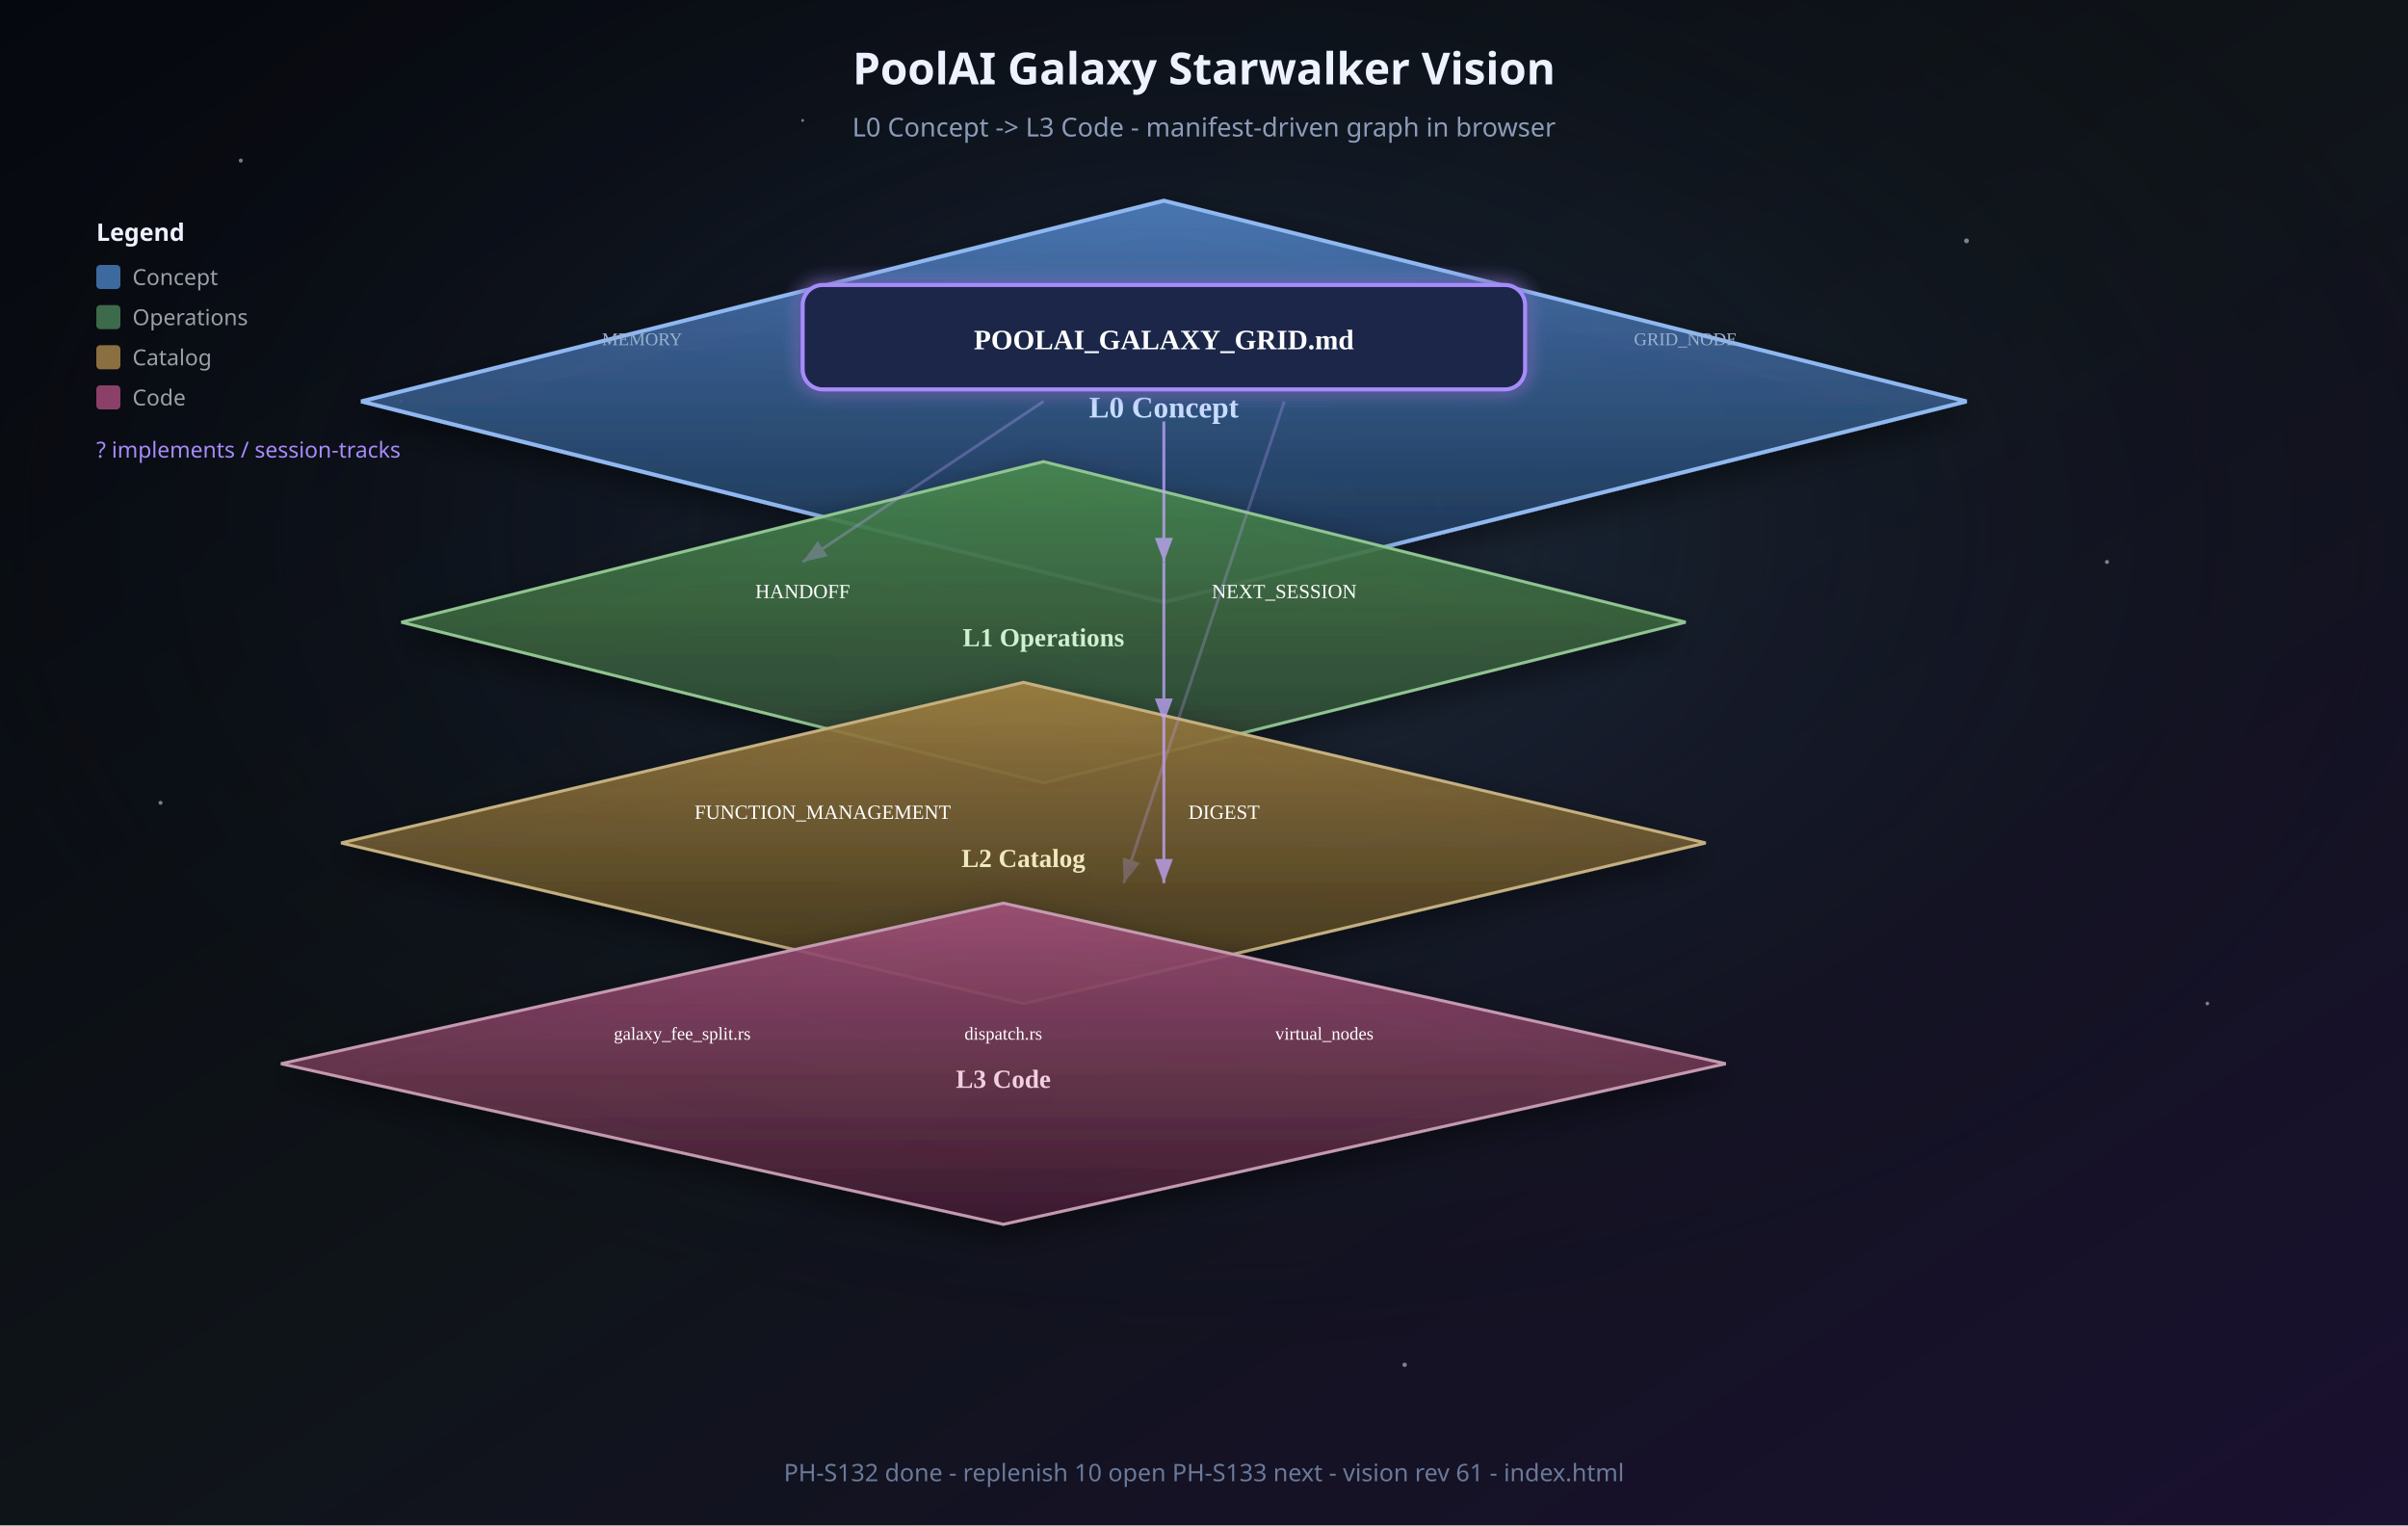
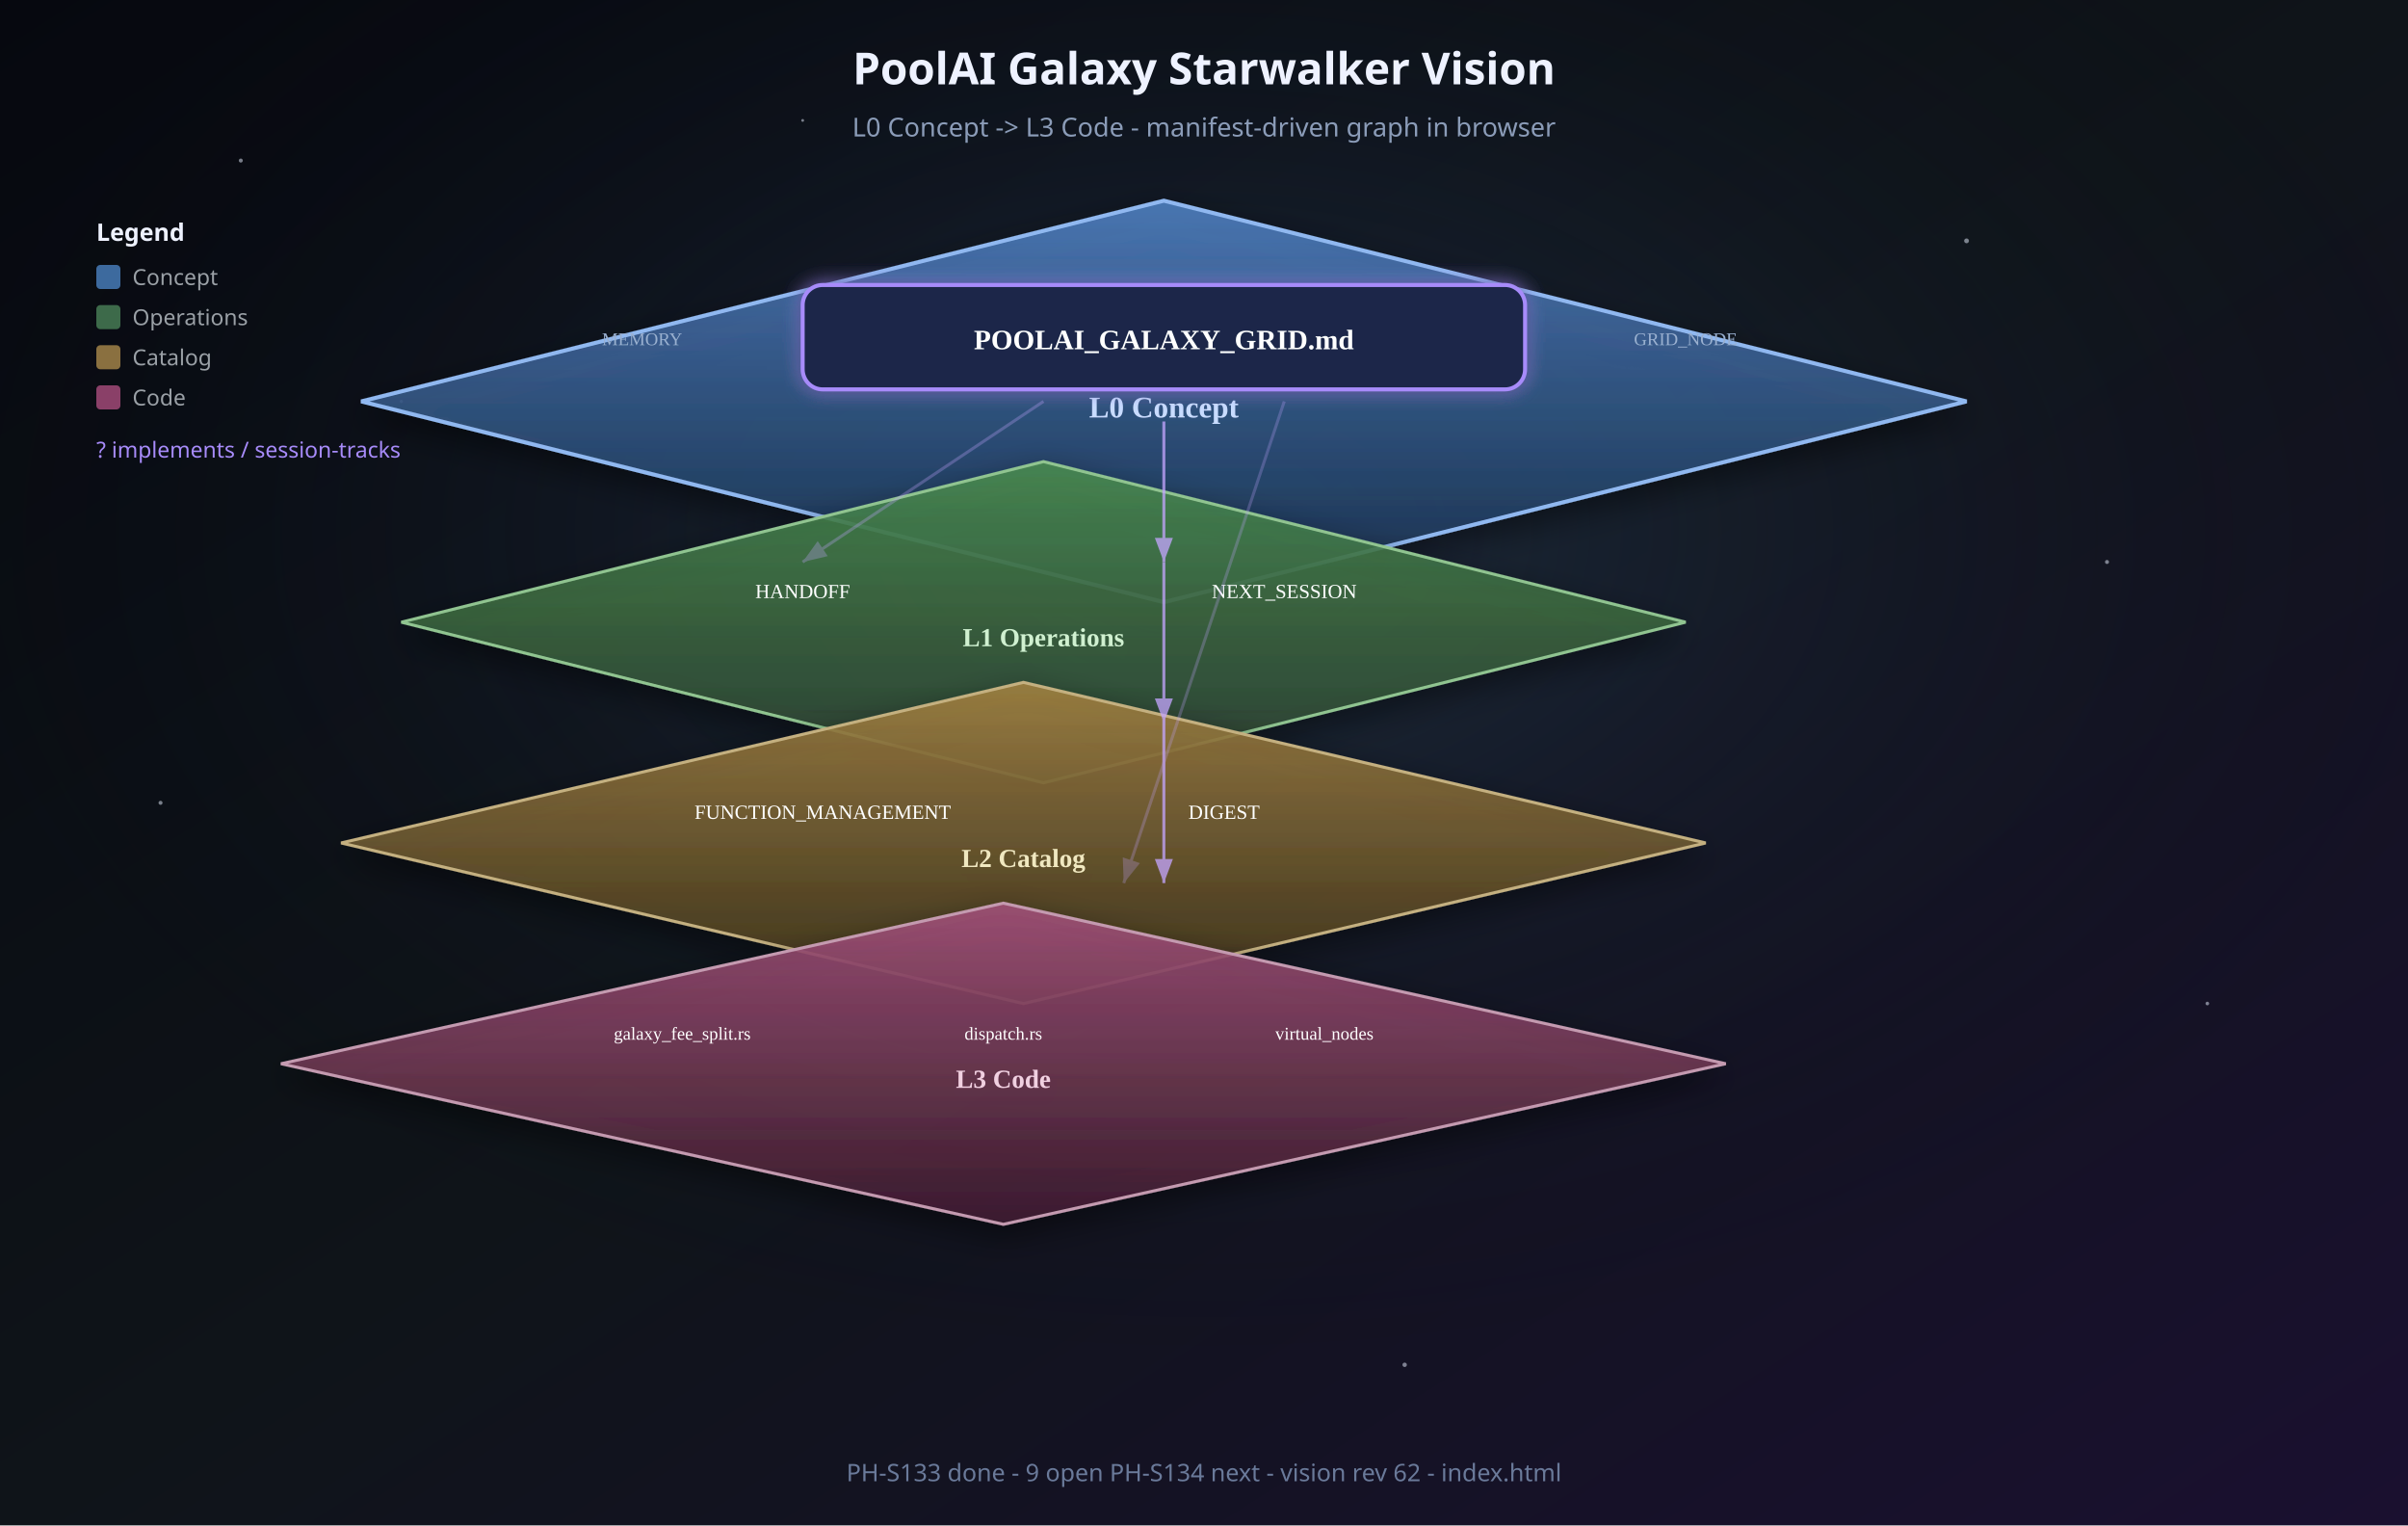
<svg xmlns="http://www.w3.org/2000/svg" viewBox="0 0 1200 760" role="img" aria-labelledby="title desc">
  <defs>
    <linearGradient id="bg" x1="0%" y1="0%" x2="100%" y2="100%">
      <stop offset="0%" stop-color="#06080f" />
      <stop offset="50%" stop-color="#0f1419" />
      <stop offset="100%" stop-color="#1a1030" />
    </linearGradient>
    <radialGradient id="nebula" cx="50%" cy="35%" r="55%">
      <stop offset="0%" stop-color="#3d5a8a" stop-opacity="0.35" />
      <stop offset="100%" stop-color="#06080f" stop-opacity="0" />
    </radialGradient>
    <linearGradient id="planeL0" x1="0%" y1="0%" x2="0%" y2="100%">
      <stop offset="0%" stop-color="#4a7ab8" stop-opacity="0.95" />
      <stop offset="100%" stop-color="#1e3350" stop-opacity="0.85" />
    </linearGradient>
    <linearGradient id="planeL1" x1="0%" y1="0%" x2="0%" y2="100%">
      <stop offset="0%" stop-color="#4a8a50" stop-opacity="0.9" />
      <stop offset="100%" stop-color="#2a4030" stop-opacity="0.85" />
    </linearGradient>
    <linearGradient id="planeL2" x1="0%" y1="0%" x2="0%" y2="100%">
      <stop offset="0%" stop-color="#a08040" stop-opacity="0.9" />
      <stop offset="100%" stop-color="#403520" stop-opacity="0.85" />
    </linearGradient>
    <linearGradient id="planeL3" x1="0%" y1="0%" x2="0%" y2="100%">
      <stop offset="0%" stop-color="#a05078" stop-opacity="0.9" />
      <stop offset="100%" stop-color="#402030" stop-opacity="0.85" />
    </linearGradient>
    <filter id="shadow" x="-30%" y="-30%" width="160%" height="160%">
      <feDropShadow dx="0" dy="6" stdDeviation="8" flood-color="#000" flood-opacity="0.5" />
    </filter>
    <filter id="glow" x="-50%" y="-50%" width="200%" height="200%">
      <feGaussianBlur stdDeviation="4" result="b" />
      <feMerge>
        <feMergeNode in="b" />
        <feMergeNode in="SourceGraphic" />
      </feMerge>
    </filter>
    <marker id="arrow" markerWidth="10" markerHeight="10" refX="8" refY="3" orient="auto">
      <path d="M0,0 L8,3 L0,6 Z" fill="#c4a5ff" />
    </marker>
  </defs>
  <rect width="1200" height="760" fill="url(#bg)" />
  <rect width="1200" height="760" fill="url(#nebula)" />
  <g fill="#e8f0ff" opacity="0.5">
    <circle cx="120" cy="80" r="1" />
    <circle cx="980" cy="120" r="1.2" />
    <circle cx="200" cy="200" r="0.8" />
    <circle cx="1050" cy="280" r="1" />
    <circle cx="80" cy="400" r="1" />
    <circle cx="1100" cy="500" r="0.9" />
    <circle cx="400" cy="60" r="0.7" />
    <circle cx="700" cy="680" r="1.1" />
  </g>
  <text x="600" y="42" text-anchor="middle" fill="#eef2ff" font-family="Segoe UI, system-ui, sans-serif" font-size="22" font-weight="600">PoolAI Galaxy Starwalker Vision</text>
  <text x="600" y="68" text-anchor="middle" fill="#8b9cb8" font-family="Segoe UI, system-ui, sans-serif" font-size="13">L0 Concept -&gt; L3 Code - manifest-driven graph in browser</text>
  <g transform="translate(180, 100)" filter="url(#shadow)">
    <path d="M0 100 L400 0 L800 100 L400 200 Z" fill="url(#planeL0)" stroke="#90b8f0" stroke-width="2" />
    <text x="400" y="108" text-anchor="middle" fill="#c8dcff" font-size="15" font-weight="700">L0 Concept</text>
    <g filter="url(#glow)">
      <rect x="220" y="42" width="360" height="52" rx="10" fill="#1a2848" stroke="#a78bfa" stroke-width="2" />
      <text x="400" y="74" text-anchor="middle" fill="#fff" font-size="14" font-weight="700">POOLAI_GALAXY_GRID.md</text>
    </g>
    <text x="140" y="72" text-anchor="middle" fill="#9ab0d0" font-size="9">MEMORY</text>
    <text x="660" y="72" text-anchor="middle" fill="#9ab0d0" font-size="9">GRID_NODE</text>
  </g>
  <g transform="translate(200, 230)" filter="url(#shadow)">
    <path d="M0 80 L320 0 L640 80 L320 160 Z" fill="url(#planeL1)" stroke="#90c490" stroke-width="1.5" />
    <text x="320" y="92" text-anchor="middle" fill="#d0f0d0" font-size="13" font-weight="600">L1 Operations</text>
    <text x="200" y="68" text-anchor="middle" fill="#fff" font-size="10">HANDOFF</text>
    <text x="440" y="68" text-anchor="middle" fill="#fff" font-size="10">NEXT_SESSION</text>
  </g>
  <g transform="translate(170, 340)" filter="url(#shadow)">
    <path d="M0 80 L340 0 L680 80 L340 160 Z" fill="url(#planeL2)" stroke="#c4b080" stroke-width="1.5" />
    <text x="340" y="92" text-anchor="middle" fill="#f0e8c0" font-size="13" font-weight="600">L2 Catalog</text>
    <text x="240" y="68" text-anchor="middle" fill="#fff" font-size="10">FUNCTION_MANAGEMENT</text>
    <text x="440" y="68" text-anchor="middle" fill="#fff" font-size="10">DIGEST</text>
  </g>
  <g transform="translate(140, 450)" filter="url(#shadow)">
    <path d="M0 80 L360 0 L720 80 L360 160 Z" fill="url(#planeL3)" stroke="#c49ab0" stroke-width="1.5" />
    <text x="360" y="92" text-anchor="middle" fill="#f0d0e0" font-size="13" font-weight="600">L3 Code</text>
    <text x="200" y="68" text-anchor="middle" fill="#fff" font-size="9">galaxy_fee_split.rs</text>
    <text x="360" y="68" text-anchor="middle" fill="#fff" font-size="9">dispatch.rs</text>
    <text x="520" y="68" text-anchor="middle" fill="#fff" font-size="9">virtual_nodes</text>
  </g>
  <g fill="none" stroke="#c4a5ff" stroke-width="1.5" marker-end="url(#arrow)" opacity="0.75">
    <path d="M580 210 L580 280" />
    <path d="M580 280 L580 360" />
    <path d="M580 360 L580 440" />
    <path d="M520 200 L400 280" opacity="0.4" />
    <path d="M640 200 L560 440" opacity="0.35" />
  </g>
  <g transform="translate(48, 120)" font-family="Segoe UI, system-ui, sans-serif" font-size="11">
    <text x="0" y="0" fill="#eef2ff" font-weight="600" font-size="12">Legend</text>
    <rect x="0" y="12" width="12" height="12" rx="2" fill="#3d6a9e" />
    <text x="18" y="22" fill="#9aa0a6">Concept</text>
    <rect x="0" y="32" width="12" height="12" rx="2" fill="#3d6a4a" />
    <text x="18" y="42" fill="#9aa0a6">Operations</text>
    <rect x="0" y="52" width="12" height="12" rx="2" fill="#8a7040" />
    <text x="18" y="62" fill="#9aa0a6">Catalog</text>
    <rect x="0" y="72" width="12" height="12" rx="2" fill="#8a4068" />
    <text x="18" y="82" fill="#9aa0a6">Code</text>
    <text x="0" y="108" fill="#a78bfa">? implements / session-tracks</text>
  </g>
-   <text x="600" y="738" text-anchor="middle" fill="#6a7a9a" font-family="Segoe UI, system-ui, sans-serif" font-size="12">PH-S132 done - replenish 10 open PH-S133 next - vision rev 61 - index.html</text>
+   <text x="600" y="738" text-anchor="middle" fill="#6a7a9a" font-family="Segoe UI, system-ui, sans-serif" font-size="12">PH-S133 done - 9 open PH-S134 next - vision rev 62 - index.html</text>
</svg>
